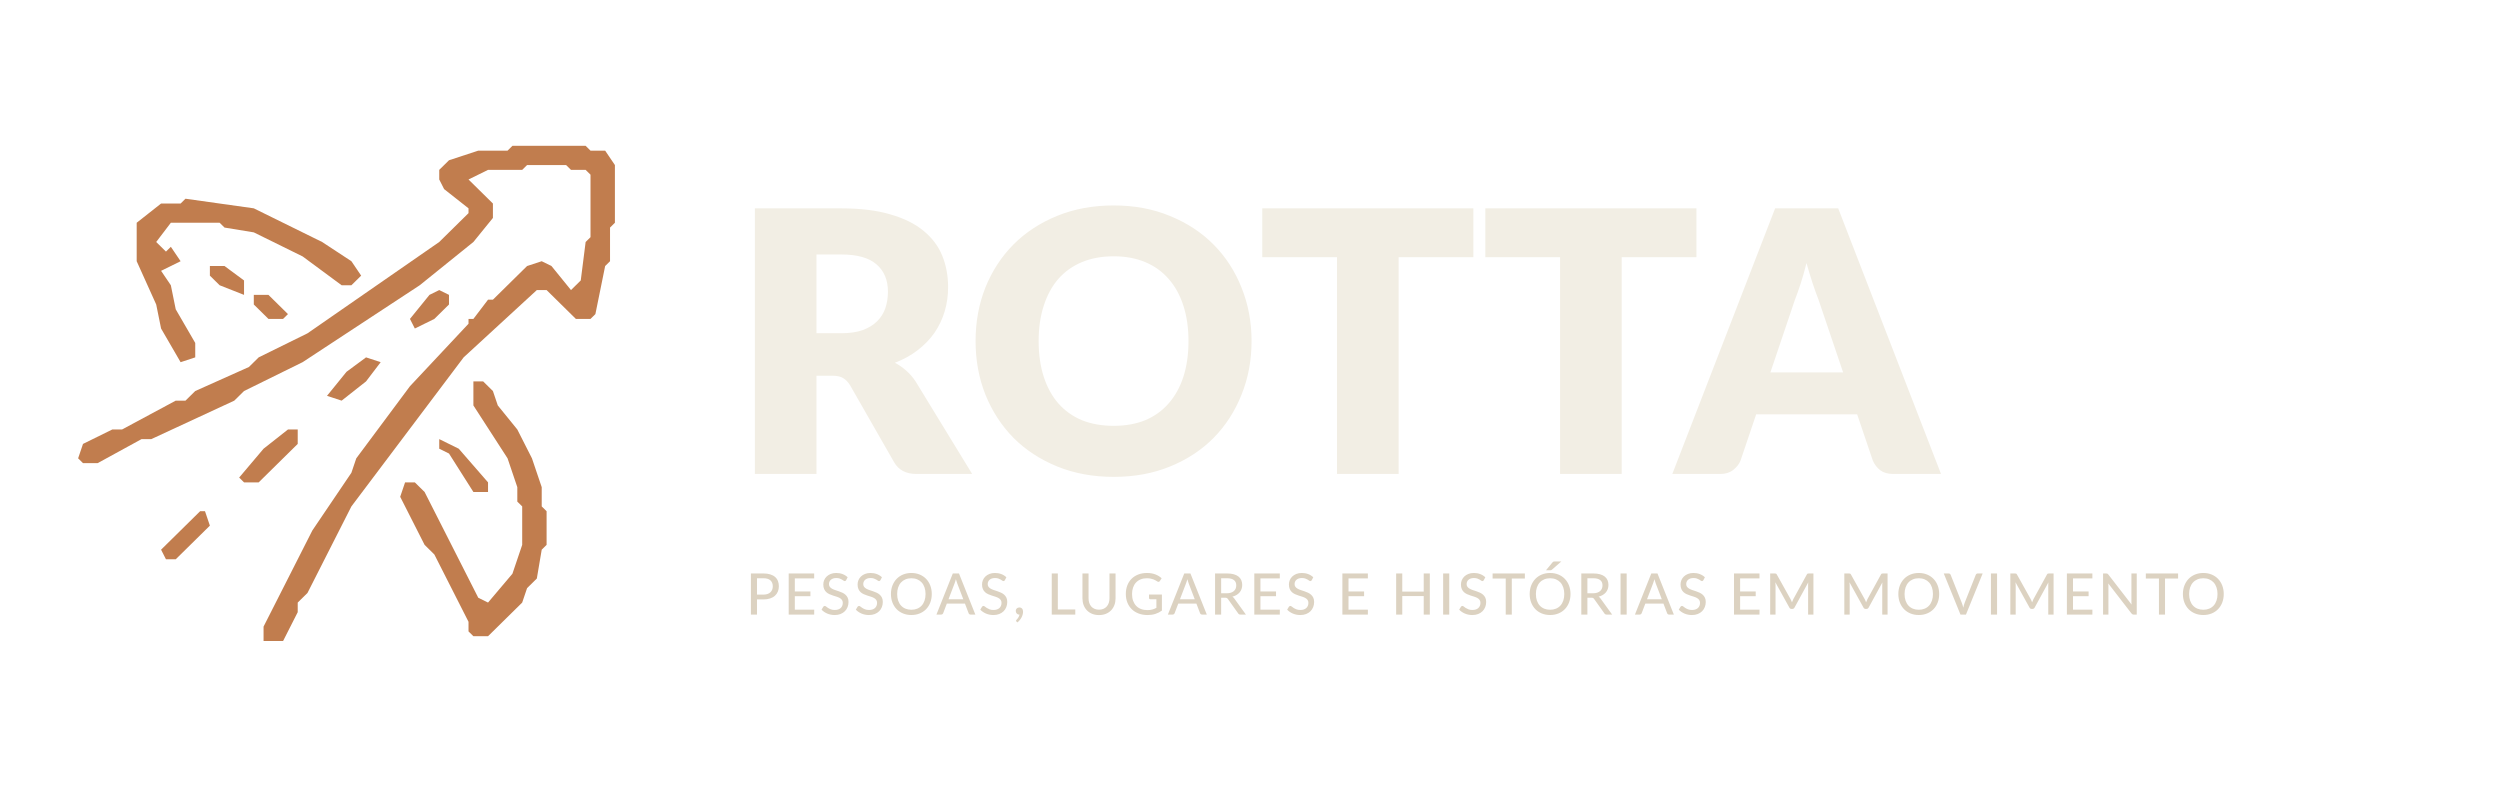
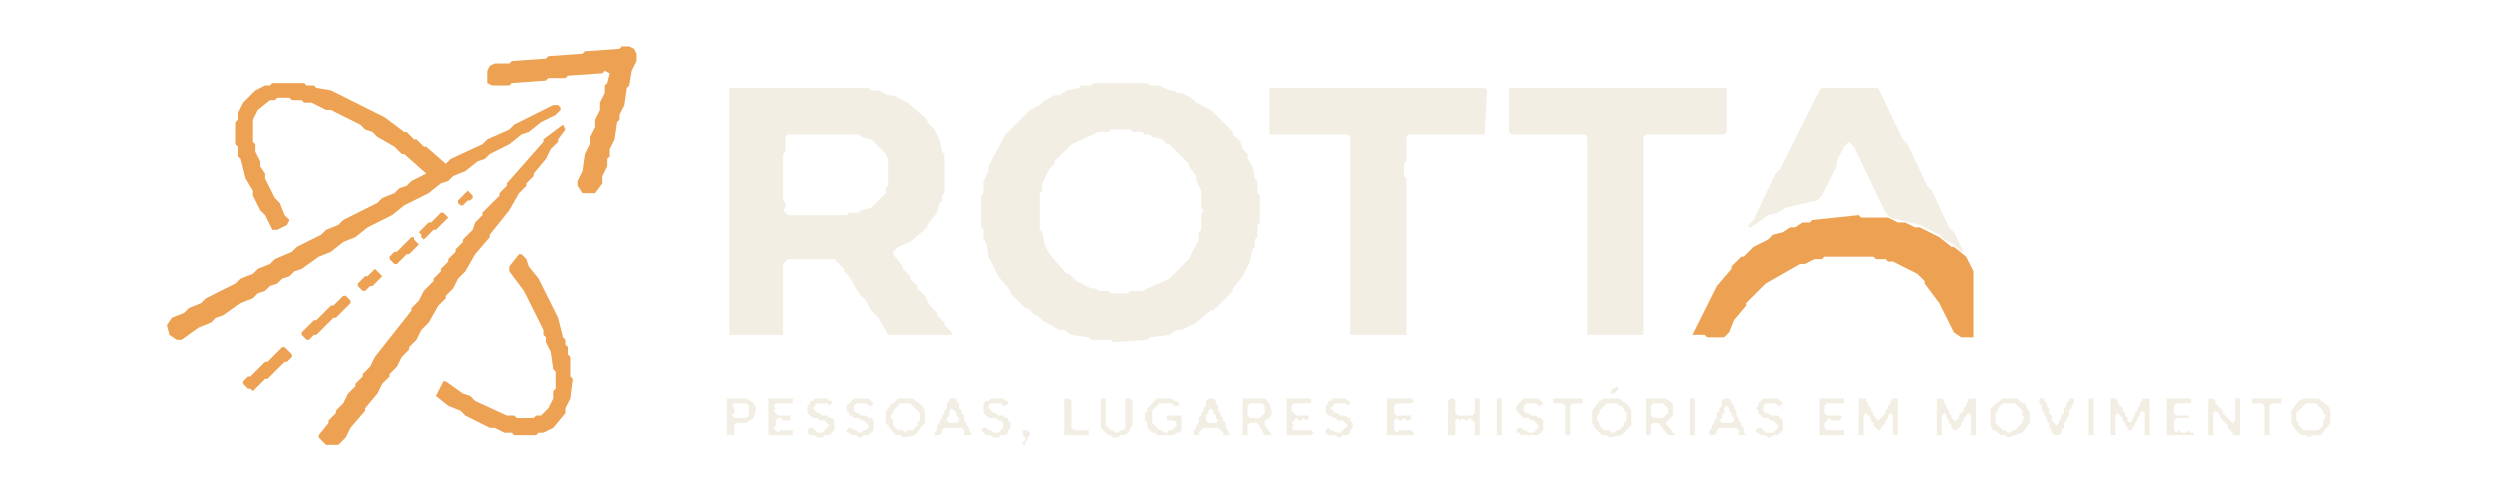
- <svg xmlns="http://www.w3.org/2000/svg" width="2400" height="760" viewBox="0 0 2400 760" role="img" aria-labelledby="title desc">
-   <g transform="translate(75 140) scale(4.684685 4.615385)">
-     <path d="M 26.0,76.0 L 25.0,76.0 L 17.0,84.0 L 18.0,86.0 L 20.0,86.0 L 27.0,79.0 Z M 74.0,61.0 L 74.0,63.0 L 76.0,64.0 L 81.0,72.0 L 84.0,72.0 L 84.0,70.0 L 78.0,63.0 Z M 45.0,59.0 L 43.0,59.0 L 38.0,63.0 L 33.0,69.0 L 34.0,70.0 L 37.0,70.0 L 45.0,62.0 Z M 81.0,49.0 L 81.0,54.0 L 88.0,65.0 L 90.0,71.0 L 90.0,74.0 L 91.0,75.0 L 91.0,83.0 L 89.0,89.0 L 84.0,95.0 L 82.0,94.0 L 71.0,72.0 L 69.0,70.0 L 67.0,70.0 L 66.0,73.0 L 71.0,83.0 L 73.0,85.0 L 80.0,99.0 L 80.0,101.0 L 81.0,102.0 L 84.0,102.0 L 91.0,95.0 L 92.0,92.0 L 94.0,90.0 L 95.0,84.0 L 96.0,83.0 L 96.0,76.0 L 95.0,75.0 L 95.0,71.0 L 93.0,65.0 L 90.0,59.0 L 86.0,54.0 L 85.0,51.0 L 83.0,49.0 Z M 62.0,45.0 L 59.0,44.0 L 55.0,47.0 L 51.0,52.0 L 54.0,53.0 L 59.0,49.0 Z M 36.0,31.0 L 36.0,33.0 L 39.0,36.0 L 42.0,36.0 L 43.0,35.0 L 39.0,31.0 Z M 76.0,31.0 L 74.0,30.0 L 72.0,31.0 L 68.0,36.0 L 69.0,38.0 L 73.0,36.0 L 76.0,33.0 Z M 27.0,25.0 L 27.0,27.0 L 29.0,29.0 L 34.0,31.0 L 34.0,28.0 L 30.0,25.0 Z M 12.0,16.0 L 12.0,24.0 L 16.0,33.0 L 17.0,38.0 L 21.0,45.0 L 24.0,44.0 L 24.0,41.0 L 20.0,34.0 L 19.0,29.0 L 17.0,26.0 L 21.0,24.0 L 19.0,21.0 L 18.0,22.0 L 16.0,20.0 L 19.0,16.0 L 29.0,16.0 L 30.0,17.0 L 36.0,18.0 L 46.0,23.0 L 54.0,29.0 L 56.0,29.0 L 58.0,27.0 L 56.0,24.0 L 50.0,20.0 L 36.0,13.0 L 22.0,11.0 L 21.0,12.0 L 17.0,12.0 Z M 108.0,1.0 L 105.0,1.0 L 104.0,0.0 L 89.0,0.0 L 88.0,1.0 L 82.0,1.0 L 76.0,3.0 L 74.0,5.0 L 74.0,7.0 L 75.0,9.0 L 80.0,13.0 L 80.0,14.0 L 74.0,20.0 L 47.0,39.0 L 37.0,44.0 L 35.0,46.0 L 24.0,51.0 L 22.0,53.0 L 20.0,53.0 L 9.0,59.0 L 7.0,59.0 L 1.0,62.0 L 0.0,65.0 L 1.0,66.0 L 4.0,66.0 L 13.0,61.0 L 15.0,61.0 L 32.0,53.0 L 34.0,51.0 L 46.0,45.0 L 70.0,29.0 L 81.0,20.0 L 85.0,15.0 L 85.0,12.0 L 80.0,7.0 L 84.0,5.0 L 91.0,5.0 L 92.0,4.0 L 100.0,4.0 L 101.0,5.0 L 104.0,5.0 L 105.0,6.0 L 105.0,19.0 L 104.0,20.0 L 103.0,28.0 L 101.0,30.0 L 97.0,25.0 L 95.0,24.0 L 92.0,25.0 L 85.0,32.0 L 84.0,32.0 L 81.0,36.0 L 80.0,36.0 L 80.0,37.0 L 68.0,50.0 L 57.0,65.0 L 56.0,68.0 L 48.0,80.0 L 38.0,100.0 L 38.0,103.0 L 42.0,103.0 L 45.0,97.0 L 45.0,95.0 L 47.0,93.0 L 56.0,75.0 L 79.0,44.0 L 94.0,30.0 L 96.0,30.0 L 102.0,36.0 L 105.0,36.0 L 106.0,35.0 L 108.0,25.0 L 109.0,24.0 L 109.0,17.0 L 110.0,16.0 L 110.0,4.0 Z" fill="#C17D4E" fill-rule="nonzero" />
-   </g>
-   <path d="m 807.625,319.9 q 12.075,0 20.475,-2.975 8.575,-3.15 14,-8.575 5.425,-5.425 7.875,-12.6 2.45,-7.35 2.45,-15.75 0,-16.8 -11.025,-26.25 -10.85,-9.45 -33.775,-9.45 h -23.8 v 75.6 z M 933.275,455 h -53.55 q -14.875,0 -21.35,-11.2 l -42.35,-74.025 q -2.975,-4.725 -6.65,-6.825 -3.675,-2.275 -10.5,-2.275 h -15.05 V 455 h -59.15 V 200.025 h 82.95 q 27.65,0 47.075,5.775 19.6,5.6 31.85,15.75 12.425,10.15 18.025,23.975 5.6,13.825 5.6,30.1 0,12.425 -3.325,23.45 -3.325,11.025 -9.8,20.475 -6.475,9.275 -16.1,16.625 -9.45,7.35 -21.875,12.075 5.775,2.975 10.85,7.525 5.075,4.375 9.1,10.5 z m 268.225,-127.575 q 0,27.65 -9.625,51.45 -9.45,23.8 -26.775,41.475 -17.325,17.5 -41.825,27.475 -24.325,9.975 -54.075,9.975 -29.75,0 -54.25,-9.975 -24.5,-9.975 -42,-27.475 -17.325,-17.675 -26.95,-41.475 -9.45,-23.8 -9.45,-51.45 0,-27.65 9.45,-51.45 9.625,-23.8 26.95,-41.3 17.5,-17.5 42,-27.475 24.5,-9.975 54.25,-9.975 29.75,0 54.075,10.15 24.5,9.975 41.825,27.475 17.325,17.5 26.775,41.3 9.625,23.8 9.625,51.275 z m -60.55,0 q 0,-18.9 -4.9,-33.95 -4.9,-15.225 -14.175,-25.725 -9.1,-10.5 -22.4,-16.1 -13.3,-5.6 -30.275,-5.6 -17.15,0 -30.625,5.6 -13.3,5.6 -22.575,16.1 -9.1,10.5 -14,25.725 -4.9,15.05 -4.9,33.95 0,19.075 4.9,34.3 4.9,15.05 14,25.55 9.275,10.5 22.575,16.1 13.475,5.425 30.625,5.425 16.975,0 30.275,-5.425 13.3,-5.6 22.4,-16.1 9.275,-10.5 14.175,-25.55 4.9,-15.225 4.9,-34.3 z m 273.475,-80.5 h -71.75 V 455 h -59.15 V 246.925 h -71.75 v -46.9 h 202.65 z m 214.15,0 h -71.75 V 455 h -59.15 V 246.925 h -71.75 v -46.9 h 202.65 z m 140.825,110.6 -23.625,-69.825 q -2.625,-6.65 -5.6,-15.575 -2.975,-9.1 -5.95,-19.6 -2.625,10.675 -5.6,19.775 -2.975,9.1 -5.6,15.75 l -23.45,69.475 z m 93.975,97.475 h -45.85 q -7.7,0 -12.425,-3.5 -4.725,-3.675 -7.175,-9.275 l -15.05,-44.45 h -96.95 l -15.05,44.45 q -1.925,4.9 -7,8.925 -4.9,3.85 -12.25,3.85 h -46.2 l 98.7,-254.975 h 60.55 z" fill="#F2EEE4" fill-rule="nonzero" />
-   <text x="716" y="590" fill="#DCD2C1" font-family="Lato, Arial, sans-serif" font-size="55" font-weight="500" letter-spacing="3">PESSOAS, LUGARES E HISTÓRIAS EM MOVIMENTO</text>
+ <svg xmlns="http://www.w3.org/2000/svg" width="900" height="176" viewBox="-12 -12 924 200" role="img" aria-label="ROTTA — Pessoas, lugares e histórias em movimento">
+   <path fill="#F2EEE4" fill-rule="evenodd" d="M359,164 L357,164 L357,166 L358,167 L358,168 L357,169 L357,170 L358,170 L358,169 L359,168 L359,167 L360,166 L360,165 Z M879,152 L876,156 L876,161 L877,163 L880,166 L882,166 L883,167 L885,166 L888,166 L892,161 L892,156 L891,154 L887,151 L881,151 Z M882,153 L886,153 L889,156 L889,157 L890,158 L890,159 L889,160 L889,162 L887,164 L881,164 L879,162 L879,161 L878,160 L878,157 Z M860,151 L860,153 L864,153 L865,154 L865,166 L867,166 L867,154 L868,153 L872,153 L872,151 Z M842,151 L842,166 L844,166 L844,157 L845,156 L847,158 L847,159 L850,162 L850,163 L852,165 L852,166 L855,166 L855,151 L853,151 L853,160 L852,161 L848,157 L848,156 L845,153 L845,152 L844,151 Z M825,151 L825,166 L836,166 L836,165 L835,165 L834,164 L833,165 L831,165 L830,164 L829,165 L828,164 L828,160 L829,159 L834,159 L834,158 L829,158 L828,157 L828,154 L829,153 L835,153 L835,151 Z M802,151 L802,166 L804,166 L804,158 L805,157 L807,159 L807,160 L808,161 L808,162 L809,163 L809,164 L811,164 L811,163 L812,162 L812,161 L813,160 L813,159 L814,158 L814,157 L815,156 L816,157 L816,166 L818,166 L818,151 L815,151 L815,152 L814,153 L814,154 L813,155 L813,156 L812,157 L812,158 L811,159 L811,160 L810,161 L809,160 L809,159 L808,158 L808,157 L807,156 L807,155 L805,153 L805,152 L804,151 Z M793,151 L793,166 L795,166 L795,151 Z M773,151 L773,153 L774,154 L774,156 L775,157 L775,158 L776,159 L776,160 L777,161 L777,163 L778,164 L778,165 L779,166 L781,166 L782,165 L782,164 L783,163 L783,161 L784,160 L784,159 L785,158 L785,156 L786,155 L786,154 L787,153 L787,151 L785,151 L785,152 L784,153 L784,154 L783,155 L783,157 L782,158 L782,159 L781,160 L781,161 L780,162 L778,160 L778,158 L777,157 L777,155 L776,154 L776,153 L775,152 L775,151 Z M764,151 L758,151 L753,155 L753,162 L754,164 L755,164 L757,166 L759,166 L760,167 L766,165 L769,161 L769,157 L767,153 L766,153 Z M758,153 L763,153 L766,156 L766,158 L767,159 L766,160 L766,161 L763,164 L762,164 L761,165 L760,165 L759,164 L758,164 L755,161 L755,157 L756,156 L756,155 Z M731,151 L731,166 L733,166 L733,158 L734,157 L735,158 L735,159 L736,160 L736,161 L737,162 L737,163 L738,164 L739,164 L741,162 L741,161 L742,160 L742,159 L744,157 L745,158 L745,166 L747,166 L747,151 L744,151 L744,152 L743,153 L743,154 L742,155 L742,156 L740,158 L740,159 L739,160 L738,160 L737,159 L737,158 L736,157 L736,156 L735,155 L735,154 L734,153 L734,152 L733,151 Z M699,151 L699,166 L701,166 L701,158 L702,157 L704,159 L704,160 L705,161 L705,162 L707,164 L708,164 L708,163 L710,161 L710,160 L711,159 L711,158 L712,157 L713,158 L713,166 L715,166 L715,151 L713,151 L712,152 L712,153 L711,154 L711,155 L710,156 L710,157 L707,160 L705,158 L705,157 L704,156 L704,155 L703,154 L703,153 L702,152 L702,151 Z M683,151 L683,166 L693,166 L693,164 L686,164 L685,163 L685,161 L687,159 L688,160 L691,160 L692,159 L692,158 L686,158 L685,157 L685,154 L686,153 L693,153 L693,151 Z M666,151 L660,151 L658,153 L658,154 L657,155 L658,156 L658,157 L660,159 L662,159 L663,160 L664,160 L666,162 L666,163 L664,165 L661,165 L659,163 L658,163 L657,164 L657,165 L658,165 L659,166 L661,166 L662,167 L663,167 L664,166 L666,166 L668,164 L668,160 L666,158 L663,158 L662,157 L661,157 L660,156 L660,154 L661,153 L665,153 L666,154 L667,154 L668,153 Z M644,151 L643,152 L643,154 L642,155 L642,156 L641,157 L641,159 L640,160 L640,161 L639,162 L639,163 L638,164 L638,166 L640,166 L641,165 L641,164 L642,163 L649,163 L650,164 L650,166 L653,166 L652,165 L652,163 L651,162 L651,161 L650,160 L650,159 L649,158 L649,156 L648,155 L648,154 L647,153 L647,152 L646,151 Z M645,154 L646,155 L646,156 L647,157 L647,158 L648,159 L648,160 L647,161 L643,161 L642,160 L643,159 L643,158 L644,157 L644,155 Z M630,151 L630,166 L632,166 L632,151 Z M612,151 L612,166 L614,166 L614,162 L615,161 L617,161 L621,166 L624,166 L620,161 L623,158 L623,153 L620,151 Z M614,154 L615,153 L619,153 L621,155 L621,157 L619,159 L615,159 L614,158 Z M593,152 L590,156 L590,161 L591,163 L594,166 L596,166 L597,167 L602,166 L606,162 L606,156 L605,154 L601,151 L595,151 Z M596,153 L600,153 L601,154 L602,154 L603,155 L603,156 L604,157 L604,160 L603,161 L603,162 L601,164 L600,164 L599,165 L598,165 L597,164 L595,164 L593,162 L593,161 L592,160 L592,158 L593,157 L593,156 Z M574,151 L574,153 L578,153 L579,154 L579,166 L581,166 L581,154 L582,153 L586,153 L586,151 Z M562,151 L559,154 L559,156 L562,159 L564,159 L565,160 L566,160 L568,162 L568,163 L566,165 L564,165 L563,164 L562,164 L561,163 L560,163 L559,164 L559,165 L560,165 L561,166 L568,166 L570,164 L570,160 L569,159 L568,159 L567,158 L565,158 L564,157 L563,157 L562,156 L562,154 L563,153 L567,153 L568,154 L569,154 L570,153 L568,151 Z M551,151 L551,166 L553,166 L553,151 Z M532,151 L531,152 L531,166 L534,166 L534,160 L535,159 L536,160 L537,159 L538,160 L539,160 L540,159 L542,161 L542,166 L544,166 L544,151 L542,151 L542,157 L541,158 L535,158 L534,157 L534,152 L533,151 Z M506,151 L506,166 L517,166 L517,165 L516,164 L511,164 L510,165 L509,164 L509,160 L510,159 L511,160 L512,160 L513,159 L514,160 L515,160 L516,159 L516,158 L510,158 L509,157 L509,154 L510,153 L516,153 L517,152 L516,151 Z M484,151 L483,152 L482,152 L482,153 L481,154 L481,157 L482,158 L483,158 L484,159 L485,159 L486,160 L488,160 L490,162 L487,165 L485,165 L484,164 L483,164 L482,163 L481,164 L481,165 L482,166 L485,166 L486,167 L487,167 L488,166 L490,166 L491,165 L491,164 L492,163 L492,161 L491,160 L491,159 L490,159 L489,158 L487,158 L486,157 L485,157 L483,155 L485,153 L489,153 L490,154 L491,153 L491,152 L490,152 L489,151 Z M465,151 L465,166 L475,166 L476,165 L475,164 L468,164 L467,163 L468,162 L467,161 L469,159 L470,160 L471,160 L472,159 L473,160 L474,159 L474,158 L469,158 L467,156 L467,154 L468,153 L475,153 L475,151 Z M447,151 L447,166 L449,166 L449,162 L450,161 L453,161 L456,166 L459,166 L456,162 L456,160 L458,159 L459,157 L458,153 L456,151 Z M449,154 L450,153 L455,153 L456,154 L456,157 L454,159 L450,159 L449,158 Z M433,151 L432,152 L432,154 L431,155 L431,156 L430,157 L430,158 L429,159 L429,161 L428,162 L428,163 L427,164 L427,166 L429,166 L429,165 L431,163 L437,163 L439,165 L439,166 L442,166 L441,165 L441,164 L440,163 L440,161 L439,160 L439,159 L438,158 L438,157 L437,156 L437,154 L436,153 L436,152 L435,151 Z M434,155 L435,156 L435,157 L436,158 L436,159 L437,160 L436,161 L433,161 L432,160 L432,158 L433,157 L433,156 Z M412,151 L408,155 L408,156 L407,157 L407,160 L408,161 L408,163 L410,165 L411,165 L412,166 L419,166 L420,165 L421,165 L422,164 L422,158 L416,158 L416,160 L419,160 L420,161 L420,162 L418,164 L417,164 L416,165 L415,165 L414,164 L413,164 L410,161 L410,156 L413,153 L418,153 L419,154 L421,154 L421,153 L420,152 L419,152 L418,151 Z M389,151 L389,163 L392,166 L393,166 L394,167 L396,167 L397,166 L399,166 L401,164 L401,163 L402,162 L402,152 L401,151 L399,151 L399,163 L398,164 L397,164 L396,165 L395,165 L394,164 L393,164 L391,162 L391,151 Z M374,151 L374,166 L384,166 L384,164 L378,164 L377,163 L377,152 L376,151 Z M344,151 L343,152 L342,152 L341,153 L341,157 L343,159 L346,159 L347,160 L348,160 L349,161 L349,163 L347,165 L345,165 L344,164 L343,164 L342,163 L341,163 L340,164 L342,166 L344,166 L345,167 L347,167 L348,166 L350,166 L351,165 L351,164 L352,163 L352,161 L351,160 L351,159 L350,159 L349,158 L347,158 L346,157 L345,157 L343,155 L343,154 L344,153 L348,153 L349,154 L350,154 L351,153 L351,152 L350,152 L349,151 Z M327,151 L327,152 L326,153 L326,155 L325,156 L325,157 L324,158 L324,159 L323,160 L323,161 L322,162 L322,164 L321,165 L321,166 L323,166 L324,165 L324,164 L325,163 L332,163 L333,164 L333,166 L336,166 L336,165 L335,164 L335,163 L334,162 L334,161 L333,160 L333,158 L332,157 L332,156 L331,155 L331,153 L330,152 L330,151 Z M328,155 L330,157 L330,158 L331,159 L331,160 L330,161 L327,161 L326,160 L326,159 L327,158 L327,156 Z M306,151 L304,153 L303,153 L303,154 L301,156 L301,161 L305,166 L307,166 L308,167 L313,166 L317,161 L317,156 L316,154 L312,151 Z M307,153 L311,153 L315,157 L315,160 L314,161 L314,162 L312,164 L310,164 L309,165 L308,164 L306,164 L304,162 L304,160 L303,159 L303,158 L304,157 L304,156 Z M294,151 L288,151 L285,154 L285,156 L286,157 L286,158 L287,158 L288,159 L290,159 L291,160 L292,160 L294,162 L294,163 L293,164 L292,164 L291,165 L290,165 L289,164 L288,164 L287,163 L286,163 L285,164 L285,165 L286,165 L287,166 L289,166 L290,167 L291,167 L292,166 L294,166 L296,164 L296,160 L295,159 L294,159 L293,158 L291,158 L290,157 L289,157 L288,156 L288,154 L289,153 L293,153 L294,154 L295,154 L296,153 Z M272,151 L271,152 L270,152 L270,153 L269,154 L269,157 L271,159 L273,159 L274,160 L276,160 L278,162 L275,165 L273,165 L271,163 L270,163 L269,164 L269,165 L270,166 L272,166 L273,167 L275,167 L276,166 L278,166 L280,164 L280,160 L279,159 L278,159 L277,158 L275,158 L274,157 L273,157 L271,155 L273,153 L277,153 L278,154 L279,153 L279,152 L278,152 L277,151 Z M253,151 L253,166 L263,166 L263,164 L258,164 L257,165 L255,163 L256,162 L256,160 L257,159 L258,159 L259,160 L262,160 L262,158 L257,158 L255,156 L256,155 L255,154 L256,153 L263,153 L263,151 Z M244,151 L236,151 L236,166 L239,166 L239,162 L240,161 L244,161 L247,159 L248,155 L247,153 Z M238,154 L239,153 L244,153 L245,154 L245,158 L244,159 L239,159 L238,158 L239,157 L239,155 Z M601,147 L600,146 L599,147 L598,147 L598,148 L597,149 L599,149 Z M654,80 L654,81 L655,81 L662,76 L666,75 L669,73 L682,70 L684,68 L690,56 L690,54 L693,48 L695,46 L697,48 L710,75 L712,77 L724,80 L732,84 L734,86 L738,88 L741,91 L742,91 L738,83 L736,81 L729,66 L727,64 L719,47 L717,45 L707,24 L684,24 L683,25 L667,57 L665,59 L656,78 Z M556,24 L556,42 L557,43 L587,43 L588,44 L588,125 L611,125 L611,44 L612,43 L644,43 L645,42 L645,24 Z M458,24 L458,43 L490,43 L491,44 L491,125 L514,125 L514,61 L513,60 L513,55 L514,54 L514,44 L515,43 L546,43 L547,25 L546,24 Z M237,24 L237,125 L259,125 L259,96 L261,94 L280,94 L284,98 L284,99 L286,101 L290,108 L293,111 L295,115 L298,118 L302,125 L328,125 L328,124 L325,121 L325,120 L322,117 L322,116 L319,113 L317,109 L314,106 L314,105 L311,102 L311,101 L308,98 L308,97 L304,92 L304,91 L306,89 L311,87 L318,81 L318,80 L322,75 L323,71 L324,70 L324,68 L325,67 L325,51 L324,50 L323,45 L321,41 L318,38 L318,37 L310,30 L304,27 L302,27 L298,25 L295,25 L294,24 Z M260,44 L261,43 L290,43 L291,44 L295,45 L301,51 L302,53 L302,64 L301,65 L301,67 L295,73 L291,74 L290,75 L286,75 L285,76 L261,76 L259,74 L260,73 L260,71 L259,70 L259,51 L260,50 Z M366,29 L364,31 L360,33 L350,43 L343,56 L343,58 L341,62 L341,67 L340,68 L340,81 L341,82 L341,86 L342,87 L343,93 L347,101 L352,107 L352,108 L358,114 L359,114 L362,117 L363,117 L365,119 L372,123 L374,123 L377,125 L384,126 L385,127 L393,127 L394,128 L408,127 L409,126 L417,125 L420,123 L422,123 L428,120 L434,115 L435,115 L443,107 L443,106 L447,101 L450,95 L451,90 L452,89 L452,86 L453,85 L453,80 L454,79 L454,68 L453,67 L453,62 L452,61 L451,56 L449,53 L449,51 L447,49 L446,46 L443,43 L443,42 L434,33 L428,30 L426,28 L422,26 L420,26 L419,25 L417,25 L413,23 L409,23 L408,22 L386,22 L385,23 L381,23 L380,24 L375,25 L372,27 L370,27 Z M388,42 L392,42 L393,41 L401,41 L402,42 L406,42 L407,43 L409,43 L410,44 L414,45 L416,47 L417,47 L425,55 L425,56 L428,60 L428,62 L430,66 L430,73 L431,74 L430,76 L430,82 L429,83 L429,86 L425,94 L417,102 L406,107 L401,107 L400,108 L393,108 L392,107 L388,107 L387,106 L385,106 L379,103 L376,100 L375,100 L368,92 L366,88 L365,83 L364,82 L364,67 L365,66 L365,63 L368,57 L370,55 L370,54 L377,47 Z" />
+   <path fill="#EDA153" fill-rule="evenodd" d="M58,133 L55,130 L54,130 L48,136 L47,136 L41,142 L40,142 L38,144 L38,145 L40,147 L41,147 L42,148 L47,143 L48,143 L55,136 L56,136 L58,134 Z M82,111 L80,109 L79,109 L75,113 L74,113 L68,119 L67,119 L62,124 L62,125 L64,127 L65,127 L67,125 L68,125 L75,118 L76,118 L82,112 Z M92,98 L89,101 L88,101 L85,104 L85,105 L87,107 L88,107 L90,105 L91,105 L95,101 Z M151,92 L147,97 L147,99 L153,107 L161,123 L161,125 L162,126 L162,128 L164,132 L165,139 L166,140 L166,147 L165,148 L165,151 L163,155 L160,158 L158,158 L157,159 L150,159 L149,158 L146,158 L133,152 L131,150 L128,149 L121,144 L120,144 L117,150 L122,154 L127,156 L129,158 L139,163 L141,163 L145,165 L148,165 L149,166 L158,166 L159,165 L161,165 L165,163 L170,157 L170,155 L172,151 L173,143 L172,142 L172,134 L171,133 L171,130 L170,129 L170,127 L169,126 L167,118 L159,102 L155,97 L154,94 L152,92 Z M108,85 L107,85 L101,91 L100,91 L98,93 L98,94 L100,96 L101,96 L105,92 L106,92 L110,88 L108,86 Z M746,99 L743,93 L738,89 L737,89 L732,85 L724,81 L722,81 L718,79 L715,79 L711,77 L700,77 L699,76 L680,78 L679,79 L676,79 L673,81 L671,81 L668,83 L664,84 L662,86 L656,89 L652,93 L651,93 L647,97 L647,98 L641,105 L631,125 L636,125 L637,126 L644,126 L646,124 L648,119 L653,113 L653,112 L661,104 L675,96 L677,96 L681,94 L684,94 L685,93 L705,93 L706,94 L710,94 L711,95 L713,95 L723,100 L726,103 L726,104 L732,112 L738,124 L741,126 L746,126 Z M120,75 L119,75 L115,79 L114,79 L110,83 L111,84 L111,85 L112,86 L116,82 L117,82 L122,77 Z M130,66 L126,70 L126,71 L127,72 L128,72 L130,70 L131,70 L132,69 L132,68 Z M169,39 L161,45 L161,46 L146,63 L146,64 L143,67 L143,68 L136,75 L136,76 L133,79 L132,82 L128,86 L128,87 L125,90 L125,91 L122,94 L122,95 L119,98 L119,99 L116,102 L116,103 L112,107 L110,111 L107,114 L107,115 L92,134 L90,138 L87,141 L87,142 L84,145 L84,146 L81,149 L79,153 L76,156 L76,157 L73,160 L73,161 L69,166 L69,167 L72,170 L77,170 L80,167 L82,163 L88,156 L88,155 L93,149 L95,145 L98,142 L98,141 L101,138 L103,134 L106,131 L106,130 L109,127 L111,123 L114,120 L118,113 L121,110 L121,109 L124,106 L126,102 L129,99 L133,92 L139,85 L139,84 L147,74 L151,67 L154,64 L154,63 L157,60 L157,59 L162,53 L164,49 L167,46 L167,45 L170,41 Z M8,125 L11,127 L13,127 L20,122 L25,120 L27,118 L30,117 L37,112 L42,110 L44,108 L47,107 L49,105 L52,104 L54,102 L57,101 L59,99 L62,98 L69,93 L74,91 L79,87 L84,85 L89,81 L99,76 L104,72 L114,67 L119,63 L122,62 L124,60 L129,58 L134,54 L137,53 L139,51 L147,47 L152,43 L155,42 L160,38 L166,35 L168,33 L168,32 L167,31 L165,31 L149,39 L147,41 L138,45 L136,47 L123,53 L121,55 L113,48 L112,48 L109,45 L108,45 L105,42 L104,42 L96,36 L74,25 L68,24 L67,23 L64,23 L63,22 L50,22 L49,23 L47,23 L43,25 L38,30 L36,34 L36,37 L35,38 L35,47 L36,48 L36,52 L37,53 L39,61 L42,66 L42,68 L45,74 L47,76 L50,82 L52,82 L56,80 L57,78 L55,76 L53,71 L51,69 L47,61 L47,59 L45,56 L45,54 L43,50 L43,47 L42,46 L42,37 L44,33 L49,29 L51,29 L52,28 L57,28 L58,29 L62,29 L63,30 L66,30 L72,33 L74,33 L86,39 L88,41 L91,42 L93,44 L100,48 L103,51 L104,51 L113,59 L107,62 L105,64 L102,65 L100,67 L95,69 L93,71 L79,78 L77,80 L72,82 L70,84 L60,89 L58,91 L51,94 L49,96 L44,98 L42,100 L37,102 L35,104 L23,110 L21,112 L16,114 L14,116 L9,118 L7,121 Z M139,15 L138,17 L138,22 L140,23 L147,23 L148,22 L162,21 L163,20 L170,20 L171,19 L185,18 L186,17 L188,18 L187,22 L186,23 L186,26 L184,30 L184,33 L182,37 L182,40 L180,44 L180,47 L178,51 L177,58 L175,62 L175,64 L177,67 L182,67 L185,63 L185,60 L187,56 L187,53 L188,52 L188,49 L190,45 L191,38 L192,37 L192,35 L194,31 L195,24 L196,23 L197,17 L199,13 L199,10 L198,8 L196,7 L193,7 L192,8 L178,9 L177,10 L163,11 L162,12 L148,13 L147,14 L141,14 Z" />
</svg>
